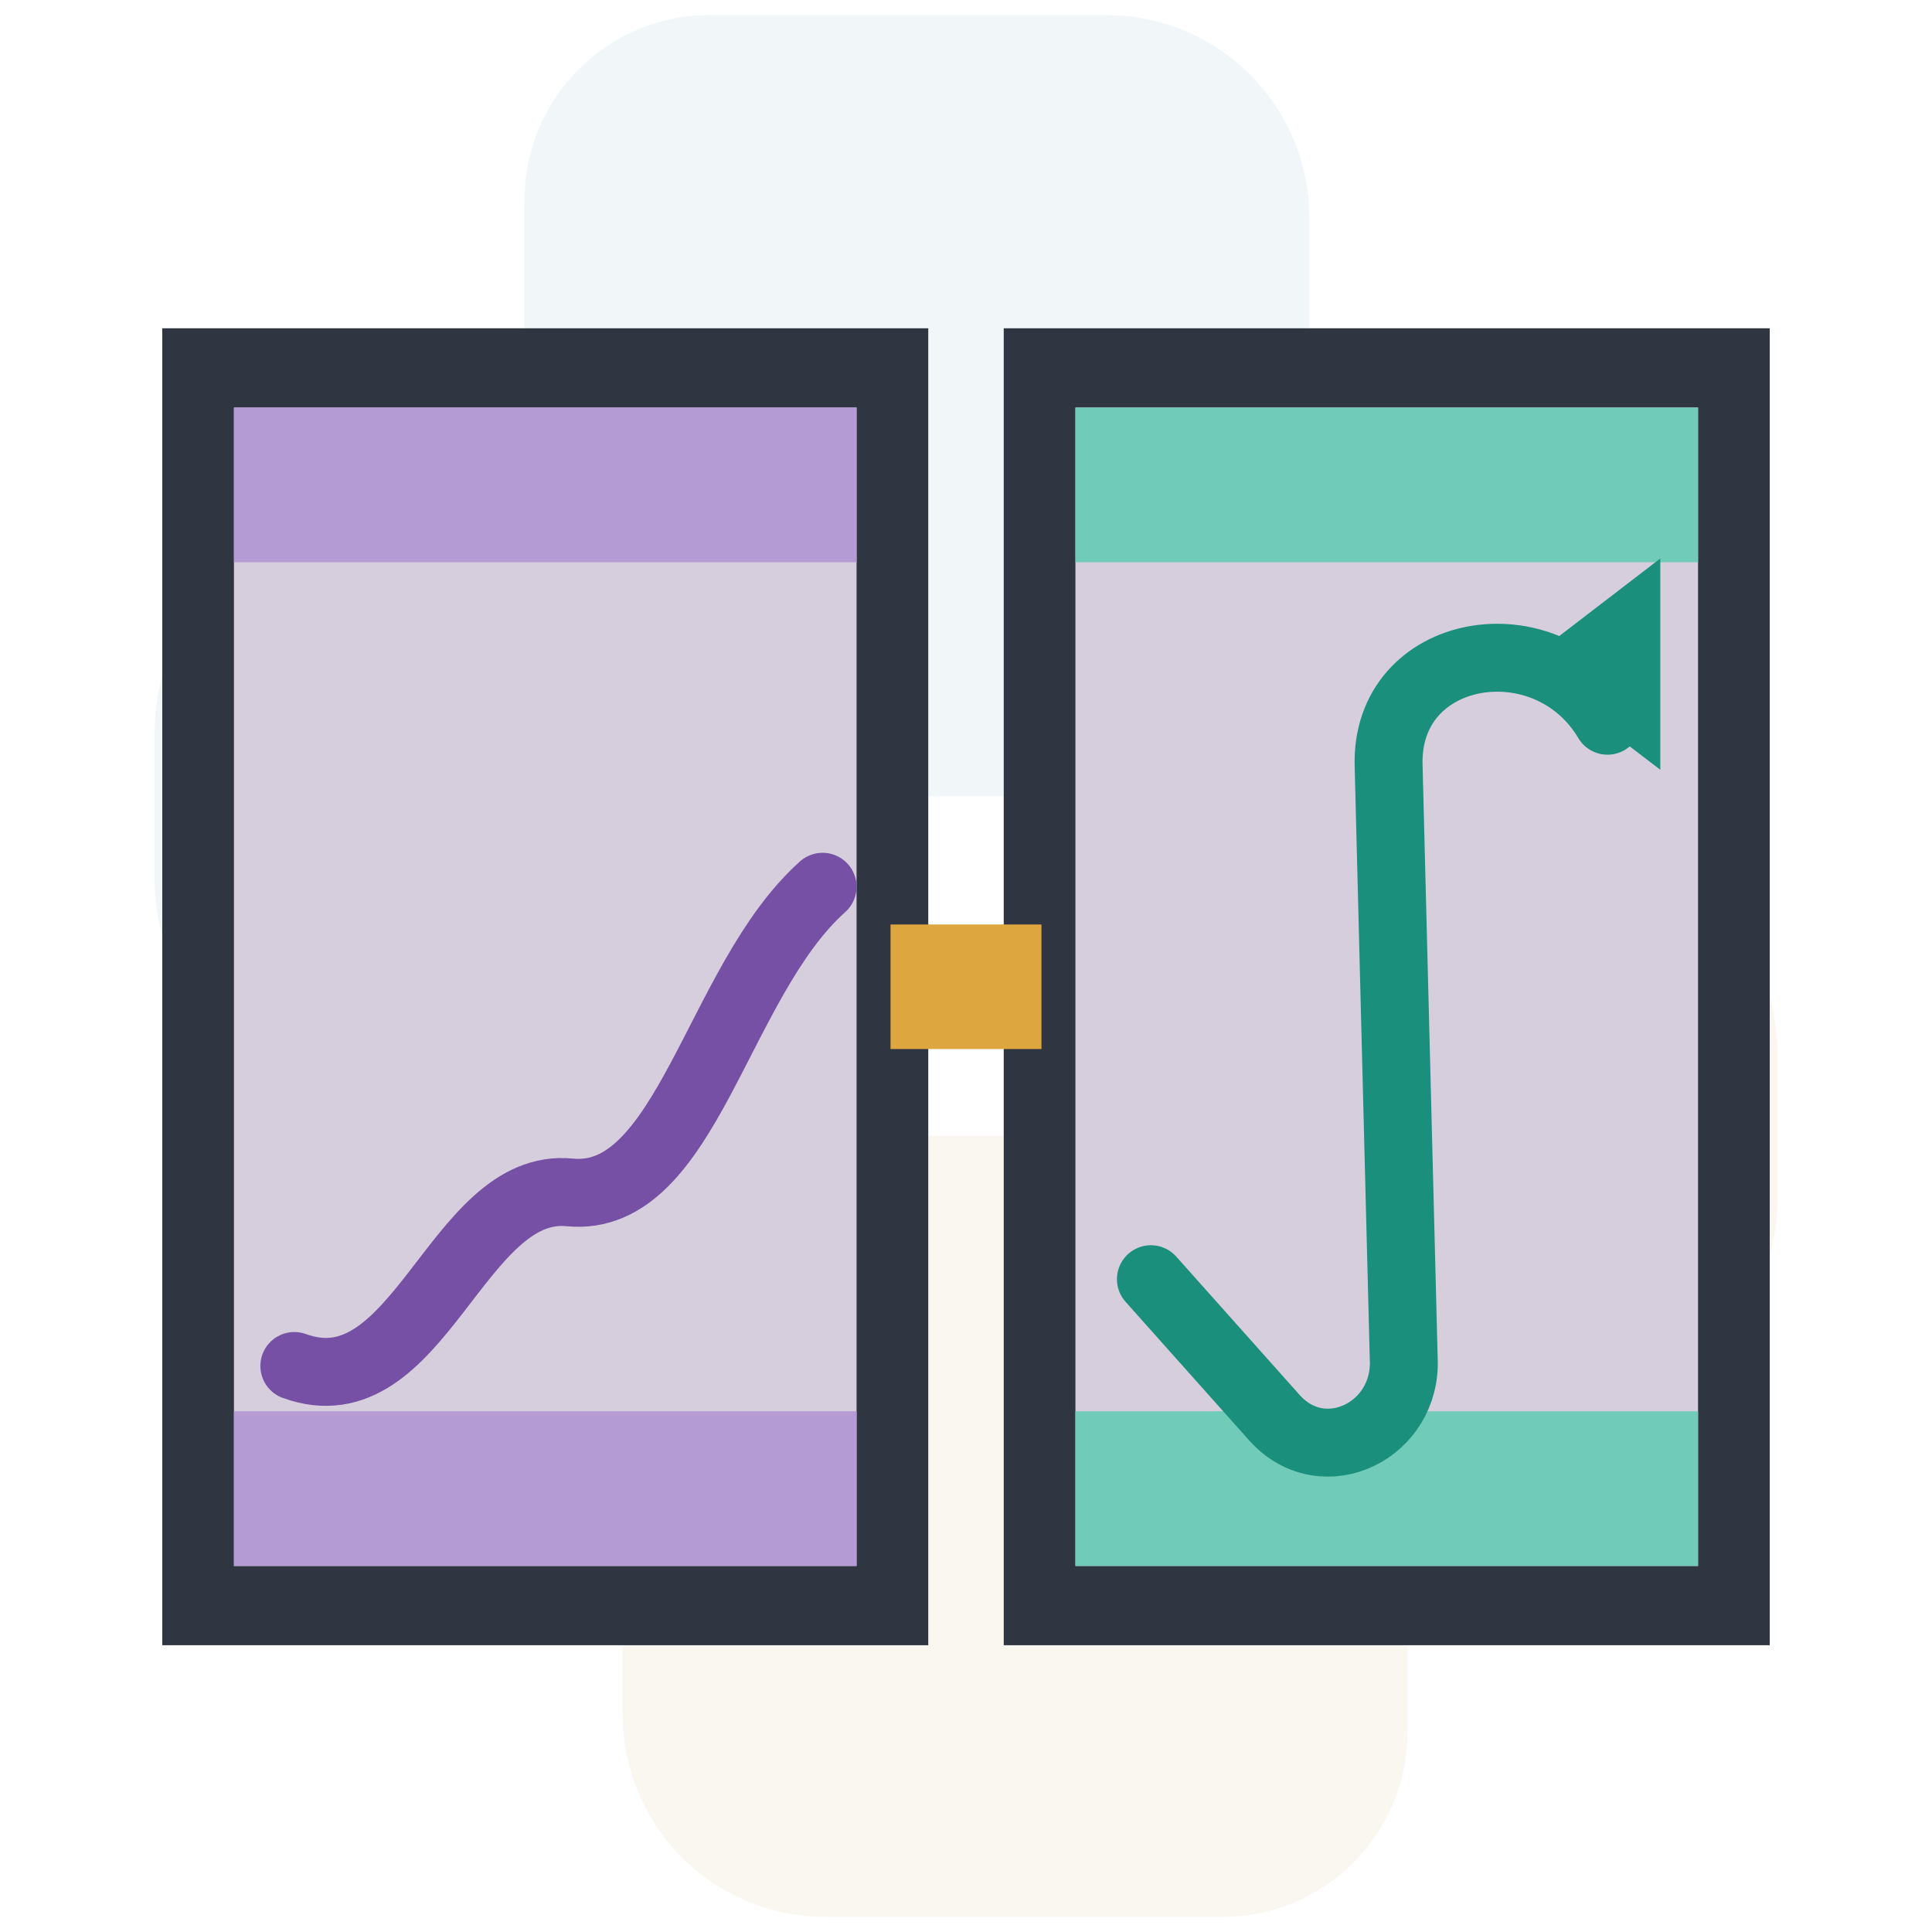
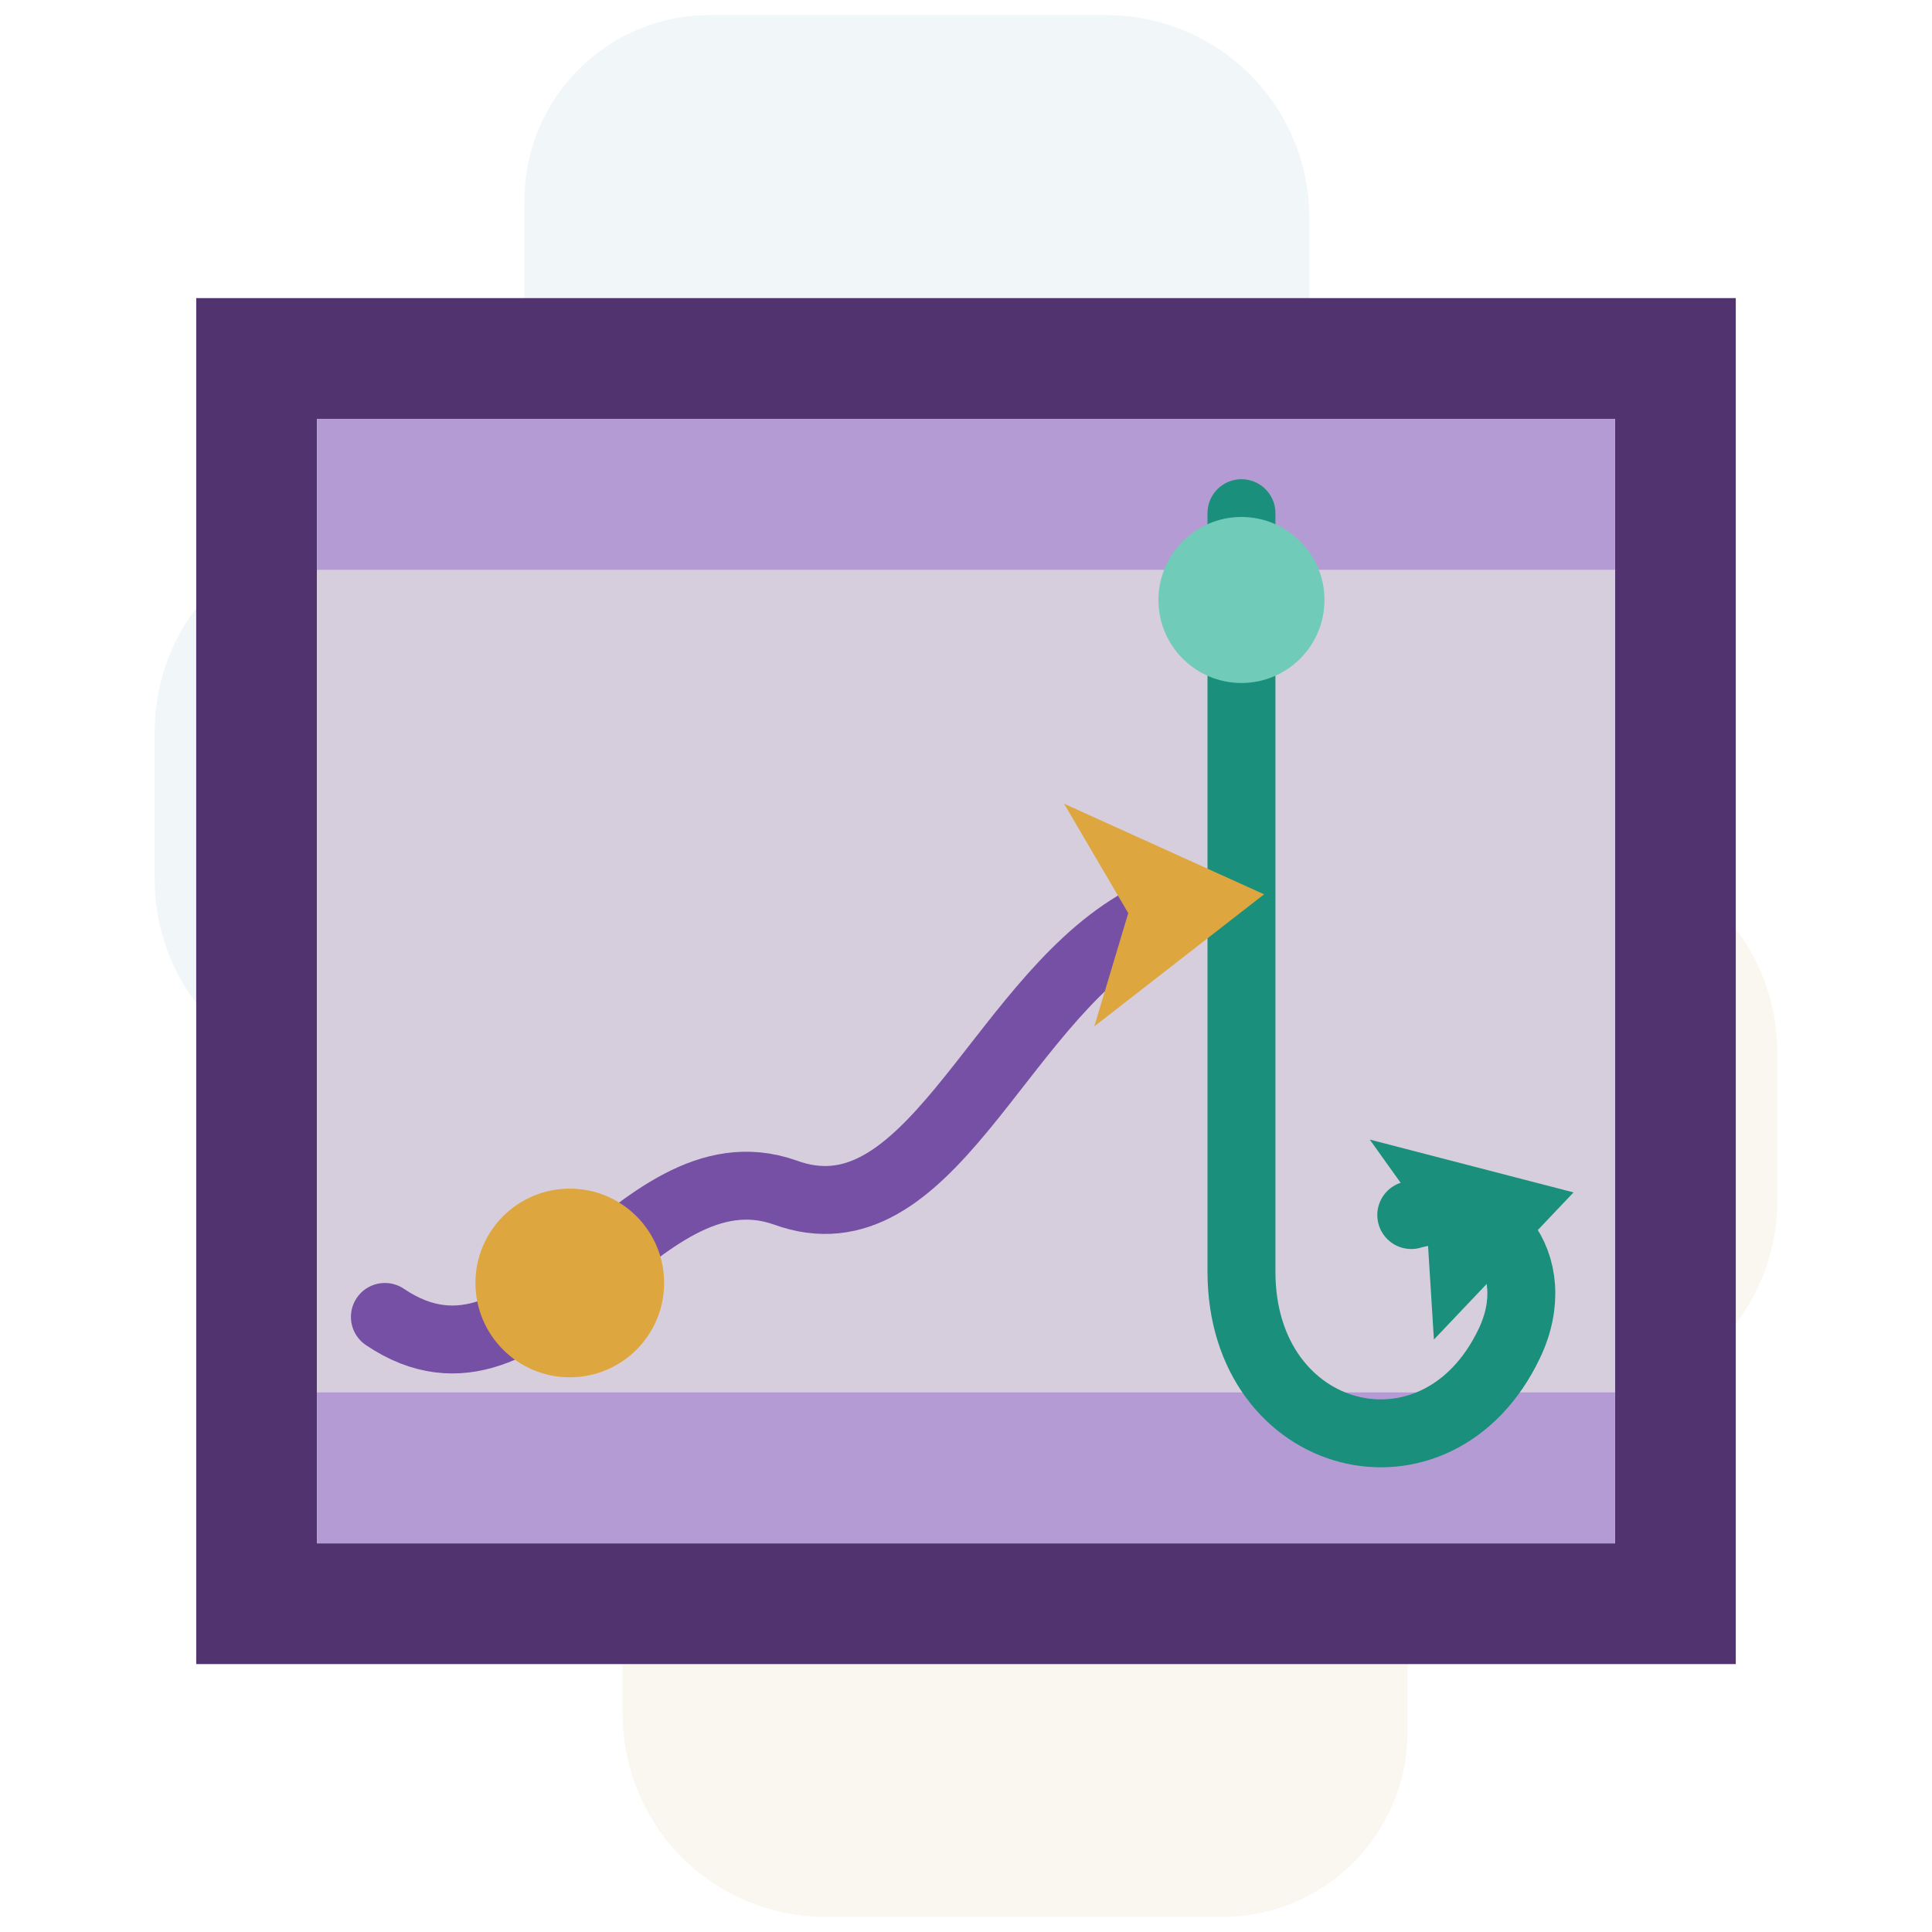
<svg xmlns="http://www.w3.org/2000/svg" viewBox="0 0 512 512" role="img" aria-labelledby="title description">
  <style>
    :root { color-scheme: light dark; }
    .language-mark { fill:#17323d; opacity:.07; } .python-upper { fill:#2874a6; opacity:.07; } .python-lower { fill:#aa8108; opacity:.07; }
    .primary { fill:#7650a4; } .primary-light { fill:#b59bd4; } .primary-shade { fill:#513370; } .secondary { fill:#198f7c; } .secondary-light { fill:#70cbb8; } .secondary-shade { fill:#106658; }
    .accent { fill:#dda63e; } .positive { fill:#3f8b62; } .positive-light { fill:#88c6a5; } .negative { fill:#c04e5b; } .negative-light { fill:#ed8c96; }
    .violet { fill:#3f70aa; } .violet-light { fill:#8eb4df; } .neutral { fill:#303542; } .pale { fill:#d7cedd; } .shadow { fill:#14262c; opacity:.22; }
    .line-primary { fill:none; stroke:#7650a4; stroke-width:18; stroke-linecap:round; stroke-linejoin:round; } .line-secondary { fill:none; stroke:#198f7c; stroke-width:18; stroke-linecap:round; stroke-linejoin:round; }
    .line-neutral { fill:none; stroke:#303542; stroke-width:18; stroke-linecap:round; stroke-linejoin:round; } .line-accent { fill:none; stroke:#dda63e; stroke-width:14; stroke-linecap:round; stroke-linejoin:round; }
    .thin-primary { fill:none; stroke:#7650a4; stroke-width:10; stroke-linecap:round; stroke-linejoin:round; } .thin-secondary { fill:none; stroke:#198f7c; stroke-width:10; stroke-linecap:round; stroke-linejoin:round; } .thin-neutral { fill:none; stroke:#303542; stroke-width:10; stroke-linecap:round; stroke-linejoin:round; }
    @media (prefers-color-scheme: dark) {
      .language-mark { fill:#edf6f3; opacity:.08; } .python-upper { fill:#7ec5ed; opacity:.08; } .python-lower { fill:#f1ca50; opacity:.08; }
      .primary { fill:#aa8cdd; } .primary-light { fill:#d1bdeb; } .primary-shade { fill:#7455a7; } .secondary { fill:#45c3aa; } .secondary-light { fill:#91e2d1; } .secondary-shade { fill:#278b78; }
      .accent { fill:#f2ca61; } .positive { fill:#71c795; } .positive-light { fill:#afe0c2; } .negative { fill:#f27786; } .negative-light { fill:#ffb1bb; }
      .violet { fill:#70a9e2; } .violet-light { fill:#b4d3f1; } .neutral { fill:#f0eff5; } .pale { fill:#82778e; } .shadow { fill:#02090b; opacity:.34; }
      .line-primary { stroke:#aa8cdd; } .line-secondary { stroke:#45c3aa; } .line-neutral { stroke:#f0eff5; } .line-accent { stroke:#f2ca61; } .thin-primary { stroke:#aa8cdd; } .thin-secondary { stroke:#45c3aa; } .thin-neutral { stroke:#f0eff5; }
    }
  </style>
  <g aria-hidden="true">
    <path class="python-upper" d="M139 53 C139 26 161 4 188 4 H293 C323 4 347 28 347 58 V157 C347 187 323 211 293 211 H212 C183 211 159 235 159 264 V287 H95 C65 287 41 263 41 233 V194 C41 164 65 140 95 140 H139 Z" />
    <path class="python-lower" d="M139 53 C139 26 161 4 188 4 H293 C323 4 347 28 347 58 V157 C347 187 323 211 293 211 H212 C183 211 159 235 159 264 V287 H95 C65 287 41 263 41 233 V194 C41 164 65 140 95 140 H139 Z" transform="rotate(180 256 256)" />
  </g>
  <g aria-hidden="true">
-     <path class="neutral" d="M43 87 L246 87 L246 436 L43 436 Z M266 87 L469 87 L469 436 L266 436 Z" />
-     <path class="pale" d="M62 108 L227 108 L227 415 L62 415 Z M285 108 L450 108 L450 415 L285 415 Z" />
-     <path class="primary-light" d="M62 108 L227 108 L227 149 L62 149 Z M62 374 L227 374 L227 415 L62 415 Z" />
-     <path class="secondary-light" d="M285 108 L450 108 L450 149 L285 149 Z M285 374 L450 374 L450 415 L285 415 Z" />
-     <path class="line-primary" d="M78 362 C111 374 121 313 151 316 C182 319 190 260 218 235" />
-     <path class="line-secondary" d="M305 339 L338 376 C351 390 373 379 372 360 L368 203 C367 171 410 164 426 191" />
-     <path class="secondary" d="M397 181 L440 148 L440 204 L423 191 Z" />
-     <path class="accent" d="M236 245 L276 245 L276 278 L236 278 Z" />
+     <path class="primary-shade" d="M52 79 L460 79 L460 111 L52 111 Z M52 409 L460 409 L460 441 L52 441 Z M52 79 L84 79 L84 441 L52 441 Z M428 79 L460 79 L460 441 L428 441 Z" />
+     <path class="pale" d="M84 111 L428 111 L428 409 L84 409 Z" />
+     <path class="primary-light" d="M84 111 L428 111 L428 151 L84 151 Z M84 369 L428 369 L428 409 L84 409 Z" />
+     <path class="line-primary" d="M102 349 C142 376 168 302 208 316 C246 330 264 267 301 245" />
+     <circle class="accent" cx="151" cy="340" r="25" />
+     <path class="line-secondary" d="M329 136 L329 337 C329 383 381 396 400 356 C410 335 395 316 374 322" />
+     <circle class="secondary-light" cx="329" cy="159" r="22" />
+     <path class="secondary" d="M363 302 L417 316 L380 355 L378 323 Z" />
+     <path class="accent" d="M282 213 L335 237 L290 272 L299 242 Z" />
  </g>
</svg>
